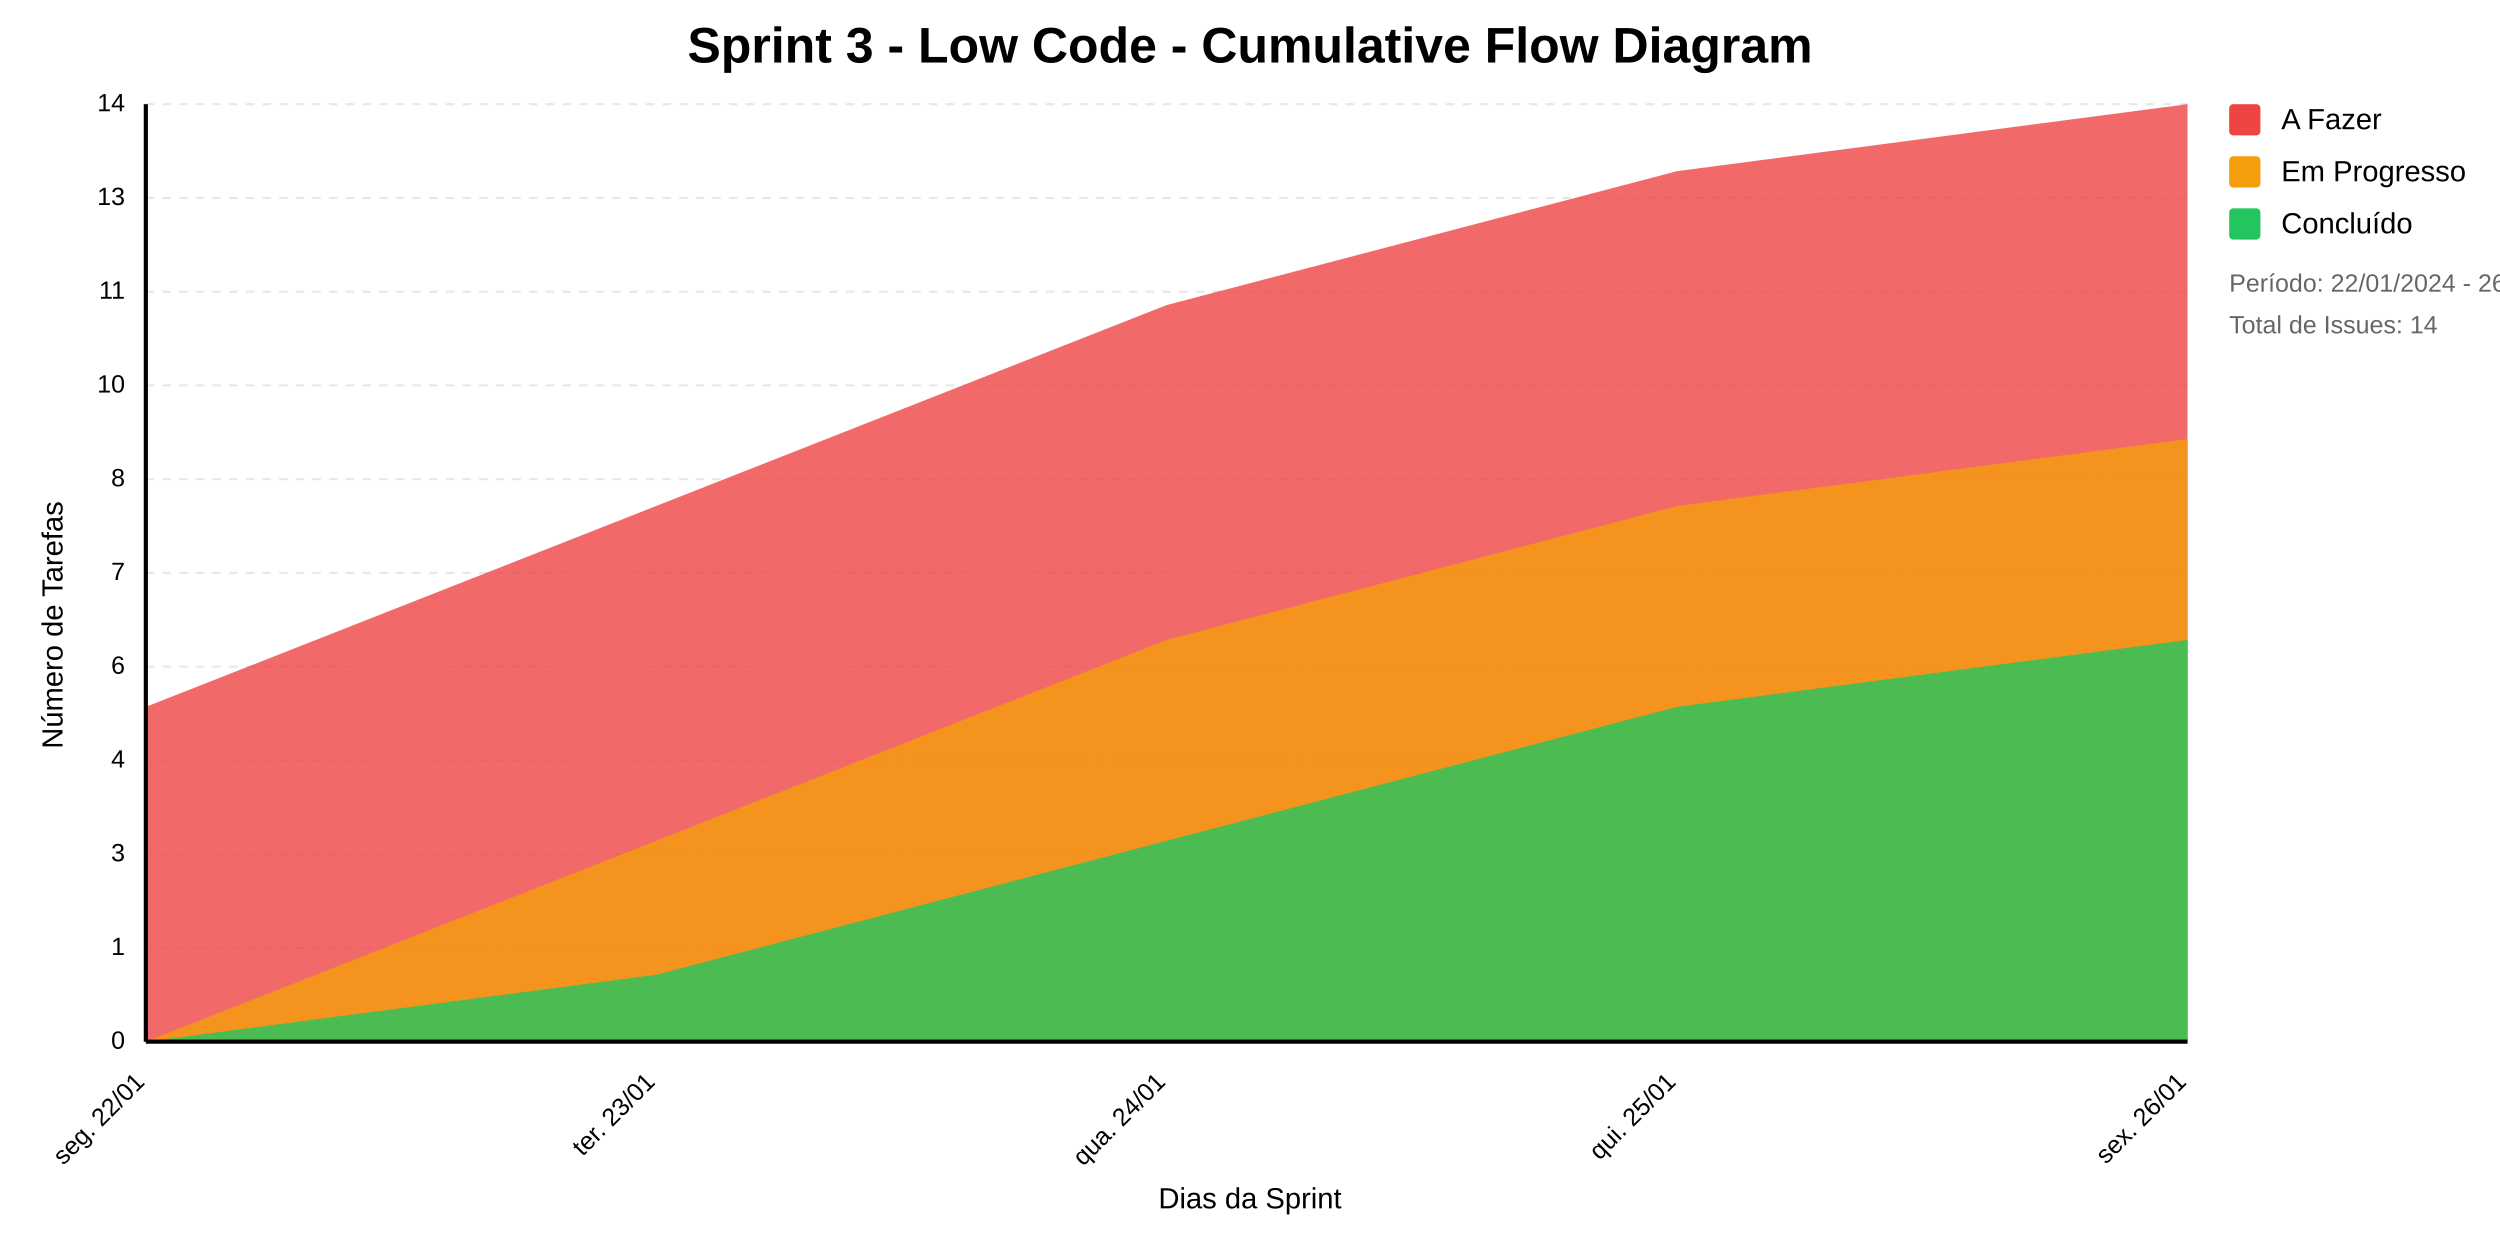
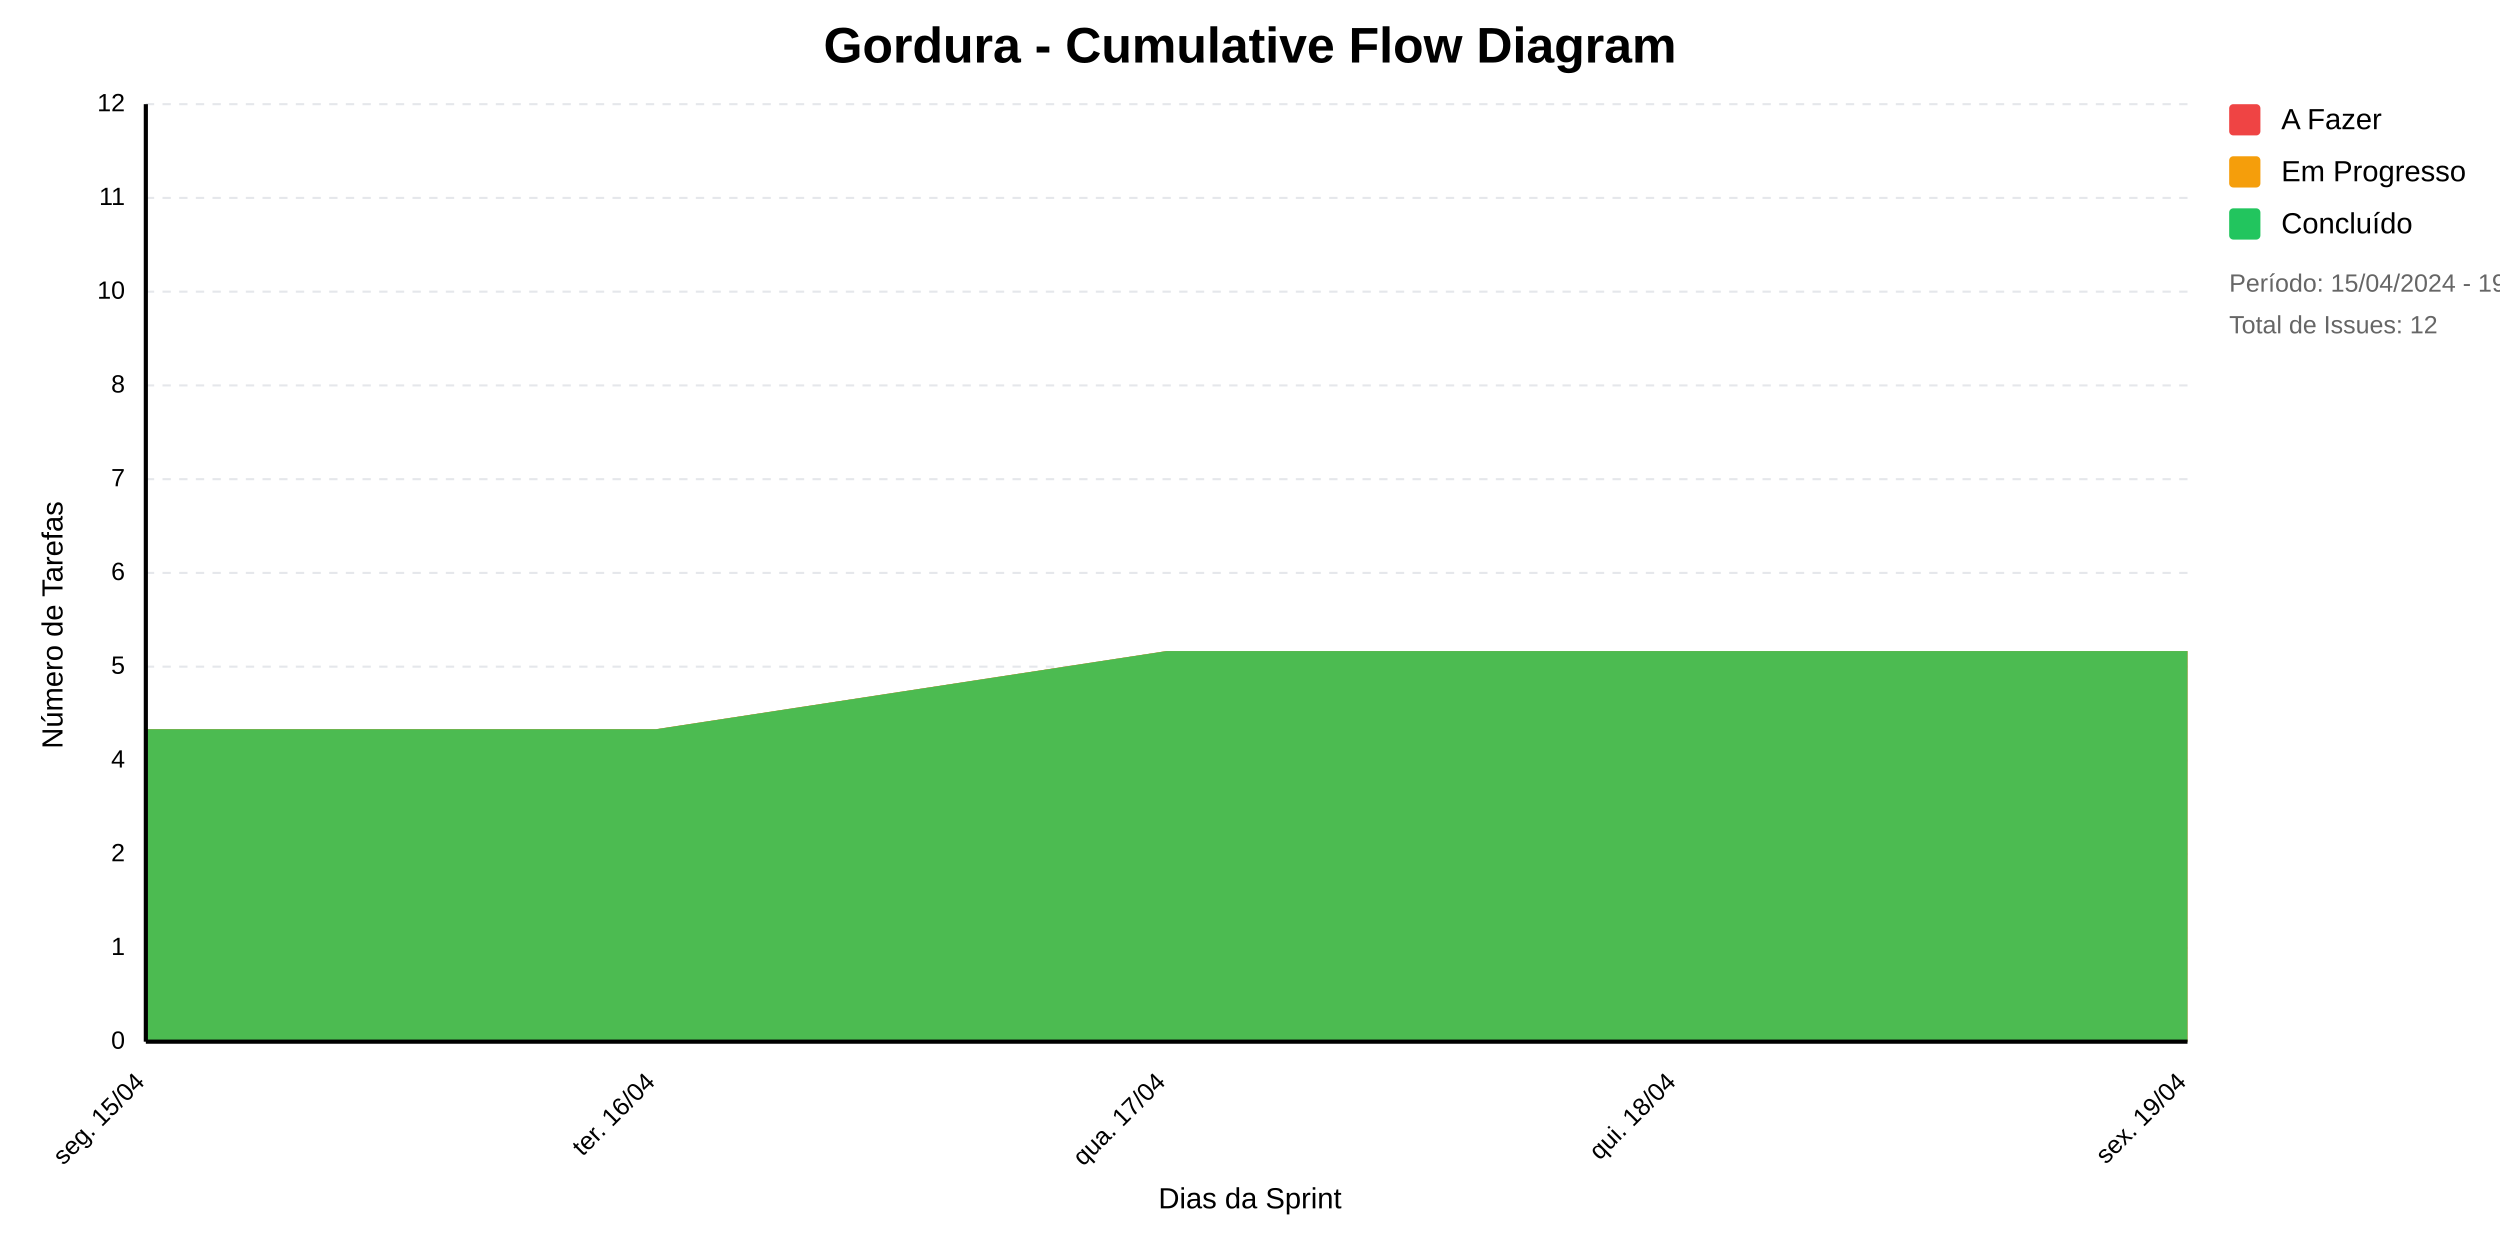
<svg xmlns="http://www.w3.org/2000/svg" viewBox="0 0 1200 600">
  <defs>
    <style>
            text { font-family: Arial, sans-serif; }
            .title { font-size: 24px; font-weight: bold; }
            .label { font-size: 14px; }
            .value { font-size: 12px; fill: #666666; }
            .axis { font-size: 12px; }
            .legend { font-size: 14px; }
          </style>
  </defs>
  <rect width="1200" height="600" fill="white" />
  <line x1="70" y1="50" x2="1050" y2="50" stroke="#e5e7eb" stroke-dasharray="4" />
-   <text x="60" y="50" text-anchor="end" class="axis" dominant-baseline="middle">14</text>
+   <text x="60" y="50" text-anchor="end" class="axis" dominant-baseline="middle">12</text>
  <line x1="70" y1="95" x2="1050" y2="95" stroke="#e5e7eb" stroke-dasharray="4" />
-   <text x="60" y="95" text-anchor="end" class="axis" dominant-baseline="middle">13</text>
+   <text x="60" y="95" text-anchor="end" class="axis" dominant-baseline="middle">11</text>
  <line x1="70" y1="140" x2="1050" y2="140" stroke="#e5e7eb" stroke-dasharray="4" />
-   <text x="60" y="140" text-anchor="end" class="axis" dominant-baseline="middle">11</text>
+   <text x="60" y="140" text-anchor="end" class="axis" dominant-baseline="middle">10</text>
  <line x1="70" y1="185" x2="1050" y2="185" stroke="#e5e7eb" stroke-dasharray="4" />
-   <text x="60" y="185" text-anchor="end" class="axis" dominant-baseline="middle">10</text>
+   <text x="60" y="185" text-anchor="end" class="axis" dominant-baseline="middle">8</text>
  <line x1="70" y1="230" x2="1050" y2="230" stroke="#e5e7eb" stroke-dasharray="4" />
-   <text x="60" y="230" text-anchor="end" class="axis" dominant-baseline="middle">8</text>
+   <text x="60" y="230" text-anchor="end" class="axis" dominant-baseline="middle">7</text>
  <line x1="70" y1="275" x2="1050" y2="275" stroke="#e5e7eb" stroke-dasharray="4" />
-   <text x="60" y="275" text-anchor="end" class="axis" dominant-baseline="middle">7</text>
+   <text x="60" y="275" text-anchor="end" class="axis" dominant-baseline="middle">6</text>
  <line x1="70" y1="320" x2="1050" y2="320" stroke="#e5e7eb" stroke-dasharray="4" />
-   <text x="60" y="320" text-anchor="end" class="axis" dominant-baseline="middle">6</text>
+   <text x="60" y="320" text-anchor="end" class="axis" dominant-baseline="middle">5</text>
  <line x1="70" y1="365" x2="1050" y2="365" stroke="#e5e7eb" stroke-dasharray="4" />
  <text x="60" y="365" text-anchor="end" class="axis" dominant-baseline="middle">4</text>
  <line x1="70" y1="410" x2="1050" y2="410" stroke="#e5e7eb" stroke-dasharray="4" />
-   <text x="60" y="410" text-anchor="end" class="axis" dominant-baseline="middle">3</text>
+   <text x="60" y="410" text-anchor="end" class="axis" dominant-baseline="middle">2</text>
  <line x1="70" y1="455" x2="1050" y2="455" stroke="#e5e7eb" stroke-dasharray="4" />
  <text x="60" y="455" text-anchor="end" class="axis" dominant-baseline="middle">1</text>
  <line x1="70" y1="500" x2="1050" y2="500" stroke="#e5e7eb" stroke-dasharray="4" />
  <text x="60" y="500" text-anchor="end" class="axis" dominant-baseline="middle">0</text>
-   <path d="M70,339.286 L315,242.857 L560,146.429 L805,82.143 L1050,50 L1050,500 L805,500 L560,500 L315,500 L70,500 Z" fill="#ef4444" opacity="0.8" />
-   <path d="M70,500 L315,403.571 L560,307.143 L805,242.857 L1050,210.714 L1050,500 L805,500 L560,500 L315,500 L70,500 Z" fill="#f59e0b" opacity="0.8" />
-   <path d="M70,500 L315,467.857 L560,403.571 L805,339.286 L1050,307.143 L1050,500 L805,500 L560,500 L315,500 L70,500 Z" fill="#22c55e" opacity="0.8" />
+   <path d="M70,350 L315,350 L560,312.5 L805,312.5 L1050,312.5 L1050,500 L805,500 L560,500 L315,500 L70,500 Z" fill="#ef4444" opacity="0.8" />
+   <path d="M70,350 L315,350 L560,312.5 L805,312.5 L1050,312.5 L1050,500 L805,500 L560,500 L315,500 L70,500 Z" fill="#f59e0b" opacity="0.8" />
+   <path d="M70,350 L315,350 L560,312.5 L805,312.5 L1050,312.5 L1050,500 L805,500 L560,500 L315,500 L70,500 Z" fill="#22c55e" opacity="0.8" />
  <line x1="70" y1="50" x2="70" y2="500" stroke="black" stroke-width="2" />
  <line x1="70" y1="500" x2="1050" y2="500" stroke="black" stroke-width="2" />
-   <text transform="rotate(-45 70 520)" x="70" y="520" text-anchor="end" class="axis">seg. 22/01</text>
-   <text transform="rotate(-45 315 520)" x="315" y="520" text-anchor="end" class="axis">ter. 23/01</text>
-   <text transform="rotate(-45 560 520)" x="560" y="520" text-anchor="end" class="axis">qua. 24/01</text>
-   <text transform="rotate(-45 805 520)" x="805" y="520" text-anchor="end" class="axis">qui. 25/01</text>
-   <text transform="rotate(-45 1050 520)" x="1050" y="520" text-anchor="end" class="axis">sex. 26/01</text>
+   <text transform="rotate(-45 70 520)" x="70" y="520" text-anchor="end" class="axis">seg. 15/04</text>
+   <text transform="rotate(-45 315 520)" x="315" y="520" text-anchor="end" class="axis">ter. 16/04</text>
+   <text transform="rotate(-45 560 520)" x="560" y="520" text-anchor="end" class="axis">qua. 17/04</text>
+   <text transform="rotate(-45 805 520)" x="805" y="520" text-anchor="end" class="axis">qui. 18/04</text>
+   <text transform="rotate(-45 1050 520)" x="1050" y="520" text-anchor="end" class="axis">sex. 19/04</text>
  <text transform="rotate(-90 30 300)" x="30" y="300" text-anchor="middle" class="label">Número de Tarefas</text>
  <text x="600" y="580" text-anchor="middle" class="label">Dias da Sprint</text>
-   <text x="600" y="30" text-anchor="middle" class="title">Sprint 3 - Low Code - Cumulative Flow Diagram</text>
+   <text x="600" y="30" text-anchor="middle" class="title">Gordura - Cumulative Flow Diagram</text>
  <g transform="translate(1070, 50)">
    <rect width="15" height="15" fill="#ef4444" rx="2" />
    <text x="25" y="12" class="legend">A Fazer</text>
    <rect y="25" width="15" height="15" fill="#f59e0b" rx="2" />
    <text x="25" y="37" class="legend">Em Progresso</text>
    <rect y="50" width="15" height="15" fill="#22c55e" rx="2" />
    <text x="25" y="62" class="legend">Concluído</text>
    <text x="0" y="90" class="value">
-             Período: 22/01/2024 - 
-             26/01/2024
+             Período: 15/04/2024 - 
+             19/04/2024
          </text>
    <text x="0" y="110" class="value">
-             Total de Issues: 14
+             Total de Issues: 12
          </text>
  </g>
</svg>
